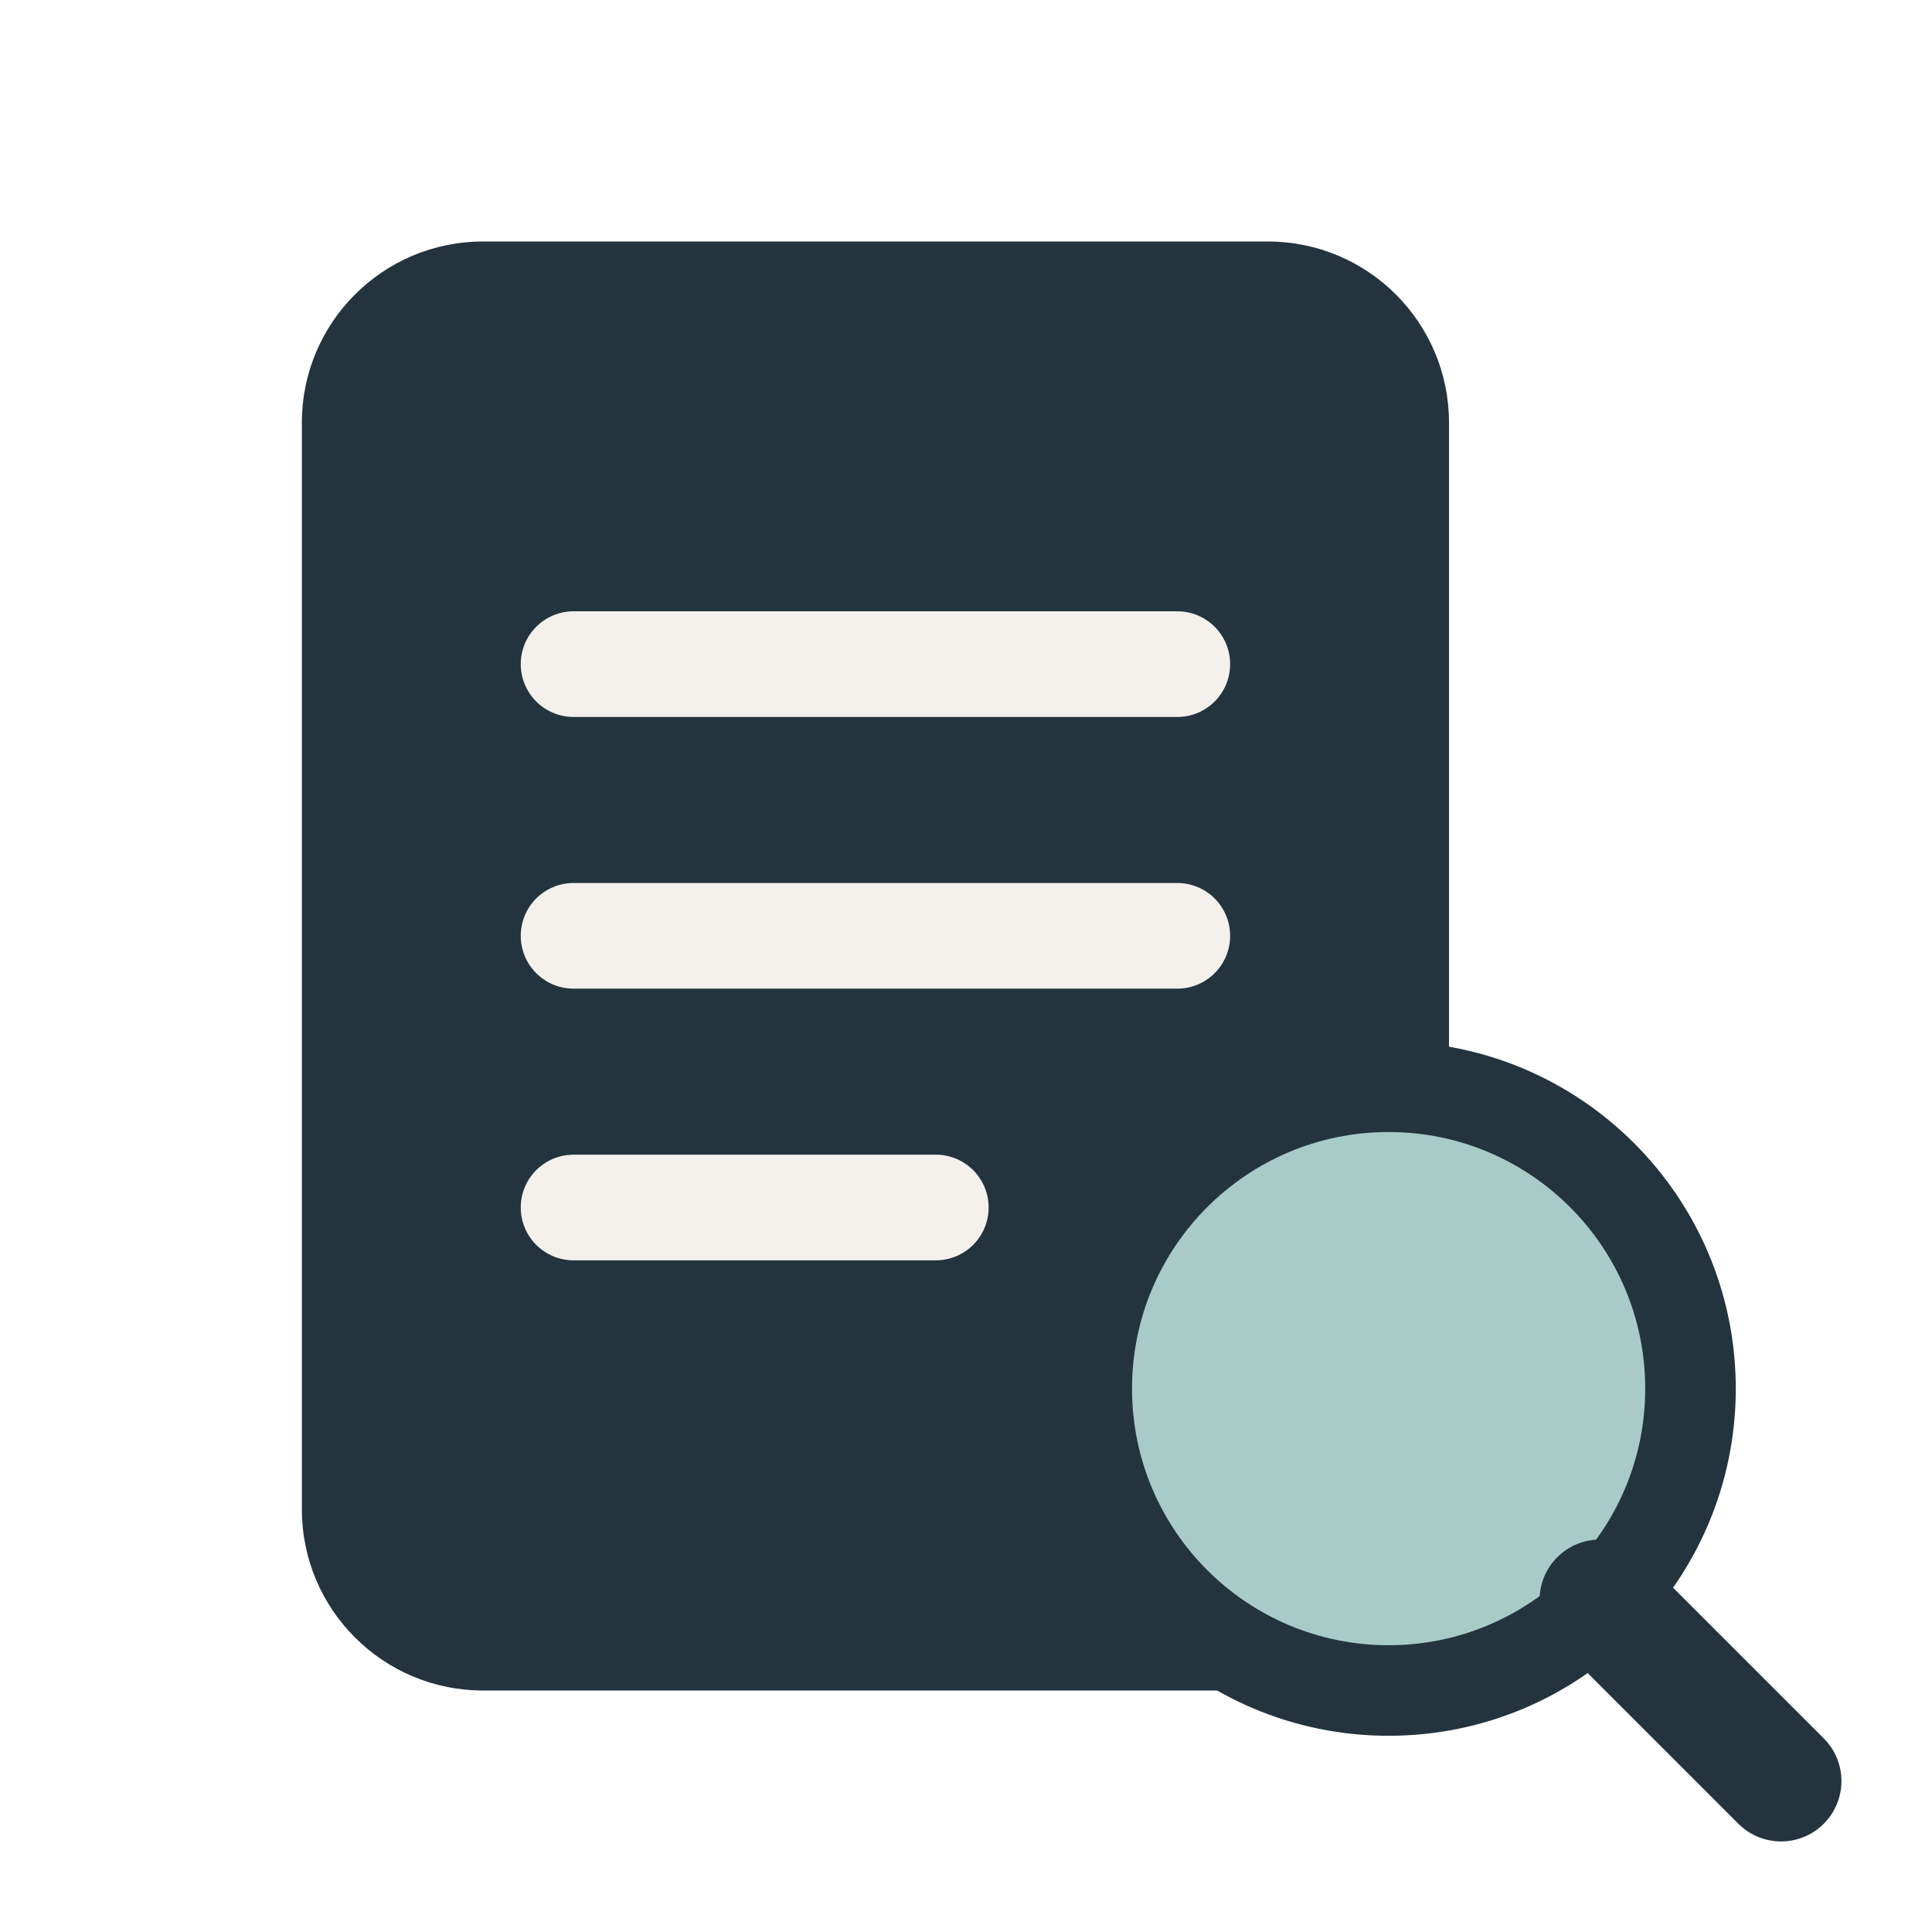
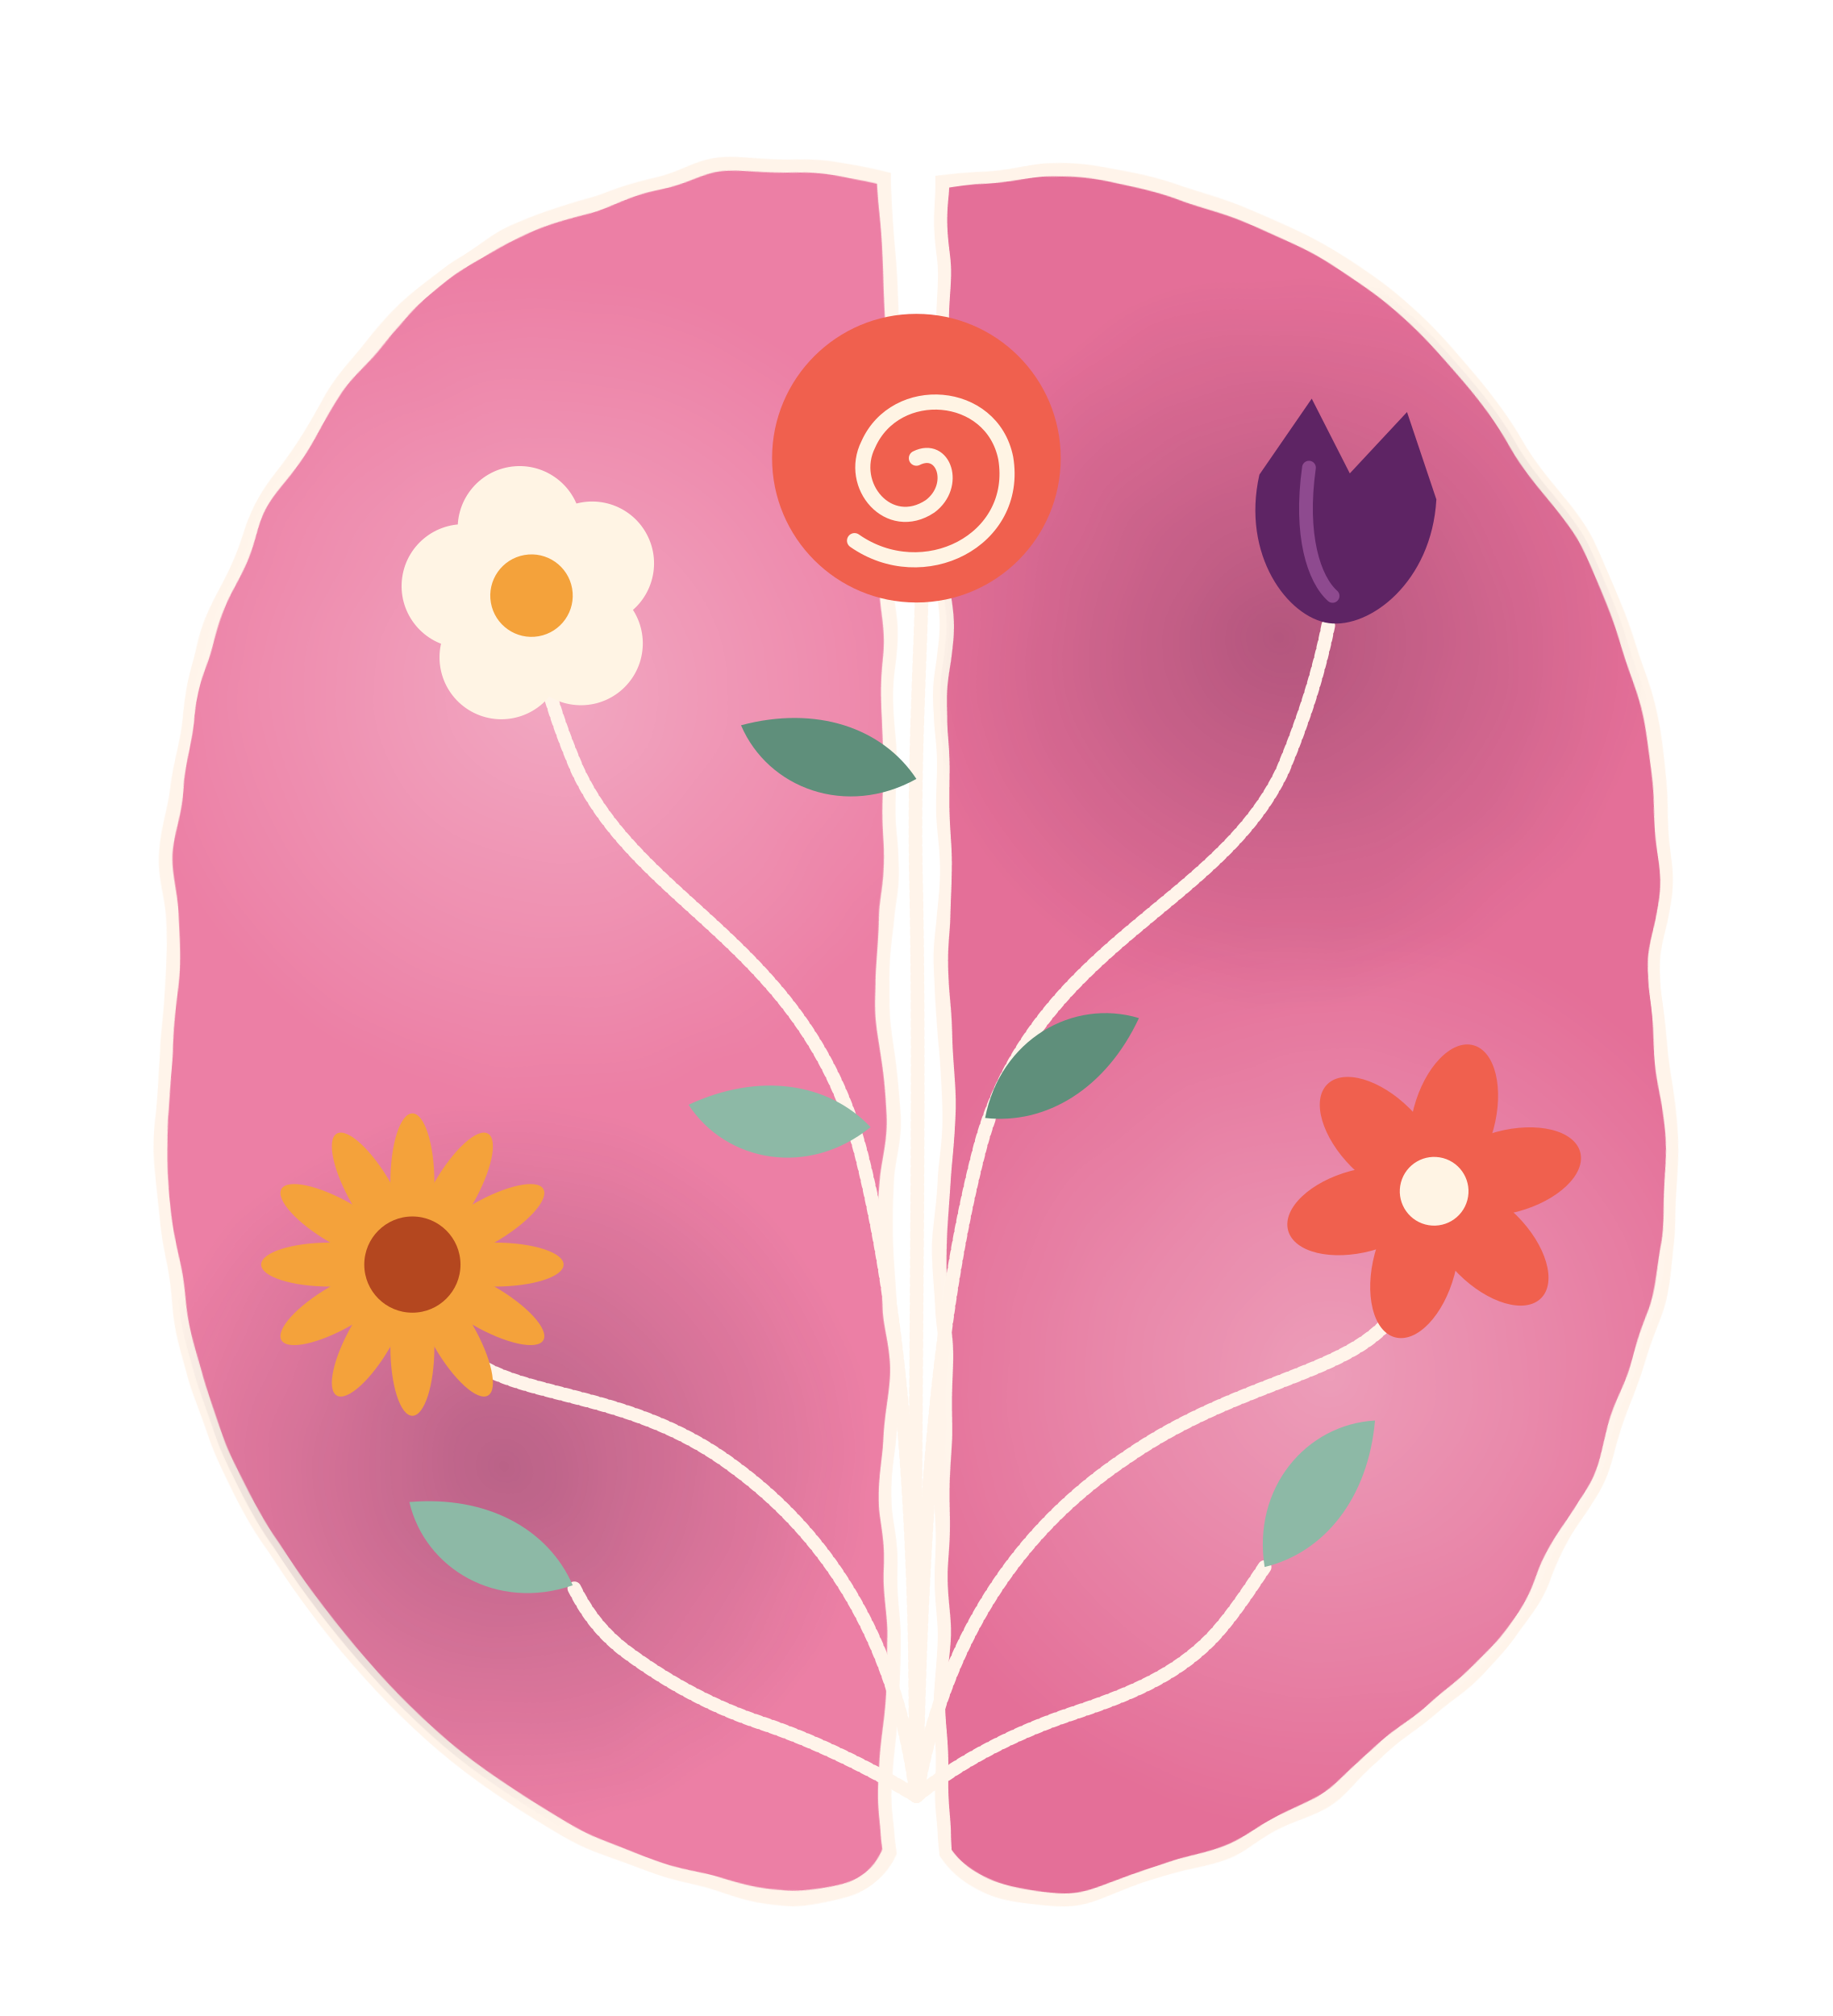
- <svg xmlns="http://www.w3.org/2000/svg" viewBox="0 0 64 64" role="img" aria-label="Session Notes">
-   <rect x="10" y="8" width="38" height="48" rx="6" fill="#23343F" />
-   <path d="M19 22h20M19 31h20M19 40h12" stroke="#F4F1EC" stroke-width="3.5" stroke-linecap="round" />
-   <circle cx="46" cy="46" r="10" fill="#A9CBC8" stroke="#23343F" stroke-width="3" />
-   <path d="M53 53l6 6" stroke="#23343F" stroke-width="4" stroke-linecap="round" />
+ <svg xmlns="http://www.w3.org/2000/svg" viewBox="0 0 400 440" role="img" aria-label="A brain whose tangled lines grow into flowers">
+   <defs>
+     <filter id="bb-wash" x="-5%" y="-5%" width="110%" height="110%">
+       <feTurbulence type="fractalNoise" baseFrequency="0.035" numOctaves="2" seed="7" />
+       <feDisplacementMap in="SourceGraphic" scale="5" />
+     </filter>
+     <radialGradient id="bb-light">
+       <stop offset="0" stop-color="#FFFFFF" stop-opacity="0.32" />
+       <stop offset="1" stop-color="#FFFFFF" stop-opacity="0" />
+     </radialGradient>
+     <radialGradient id="bb-shade">
+       <stop offset="0" stop-color="#2A0F33" stop-opacity="0.26" />
+       <stop offset="1" stop-color="#2A0F33" stop-opacity="0" />
+     </radialGradient>
+     <clipPath id="bb-brain">
+       <path d="M194,40 C150,30 98,46 72,90 C66,100 60,104 56,112 C42,140 36,170 38,204 C39,226 34,244 36,262 C40,296 46,318 60,338 C78,366 108,400 156,412 C174,417 188,414 194,404 Z" />
+       <path d="M206,40 C254,32 304,52 330,96 C336,106 342,110 346,118 C360,146 366,176 362,210 C360,232 366,250 364,268 C360,300 352,322 338,342 C320,370 288,402 244,412 C226,416 212,413 206,404 Z" />
+     </clipPath>
+   </defs>
+   <g filter="url(#bb-wash)">
+     <path d="M194,40 C150,30 98,46 72,90 C66,100 60,104 56,112 C42,140 36,170 38,204 C39,226 34,244 36,262 C40,296 46,318 60,338 C78,366 108,400 156,412 C174,417 188,414 194,404 Z" fill="#EC7FA5" stroke="#FFF4EA" stroke-width="3" />
+     <path d="M206,40 C254,32 304,52 330,96 C336,106 342,110 346,118 C360,146 366,176 362,210 C360,232 366,250 364,268 C360,300 352,322 338,342 C320,370 288,402 244,412 C226,416 212,413 206,404 Z" fill="#E46F98" stroke="#FFF4EA" stroke-width="3" />
+     <g clip-path="url(#bb-brain)">
+       <circle cx="120" cy="150" r="90" fill="url(#bb-light)" />
+       <circle cx="290" cy="300" r="100" fill="url(#bb-light)" />
+       <circle cx="280" cy="140" r="80" fill="url(#bb-shade)" />
+       <circle cx="110" cy="320" r="80" fill="url(#bb-shade)" />
+     </g>
+   </g>
+   <g fill="none" stroke="#FFF4EA" stroke-width="3" stroke-linecap="round" stroke-linejoin="round">
+     <path d="M200,392 C199,330 201,250 200,196 C199,160 202,132 201,118 C201,112 200,106 200,100" pathLength="1" stroke-dasharray="1" />
+     <path d="M200,392 C200,340 198,292 188,252 C176,206 140,198 126,168 C120,154 117,142 116,130" pathLength="1" stroke-dasharray="1" />
+     <path d="M200,392 C201,336 204,288 214,250 C226,206 266,198 280,168 C285,156 288,146 290,136" pathLength="1" stroke-dasharray="1" />
+     <path d="M200,392 C196,360 182,336 160,320 C136,302 110,306 100,294 C94,288 91,282 90,276" pathLength="1" stroke-dasharray="1" />
+     <path d="M200,392 C206,358 222,334 246,318 C272,300 298,300 306,284 C310,276 312,268 313,260" pathLength="1" stroke-dasharray="1" />
+     <path d="M200,392 C210,384 222,378 234,374 C246,370 256,366 264,358 C268,354 272,348 276,342" pathLength="1" stroke-dasharray="1" />
+     <path d="M200,392 C190,386 178,380 166,376 C154,372 144,366 136,360 C131,356 128,352 125,346" pathLength="1" stroke-dasharray="1" />
+   </g>
+   <g transform="translate(190,246) rotate(200) scale(1.5)">
+     <g>
+       <path d="M0,0 C6,-10 18,-12 26,-6 C18,2 8,4 0,0 Z" fill="#8DB9A6" />
+     </g>
+   </g>
+   <g transform="translate(215,244) rotate(-20) scale(1.5)">
+     <g>
+       <path d="M0,0 C6,-10 18,-12 26,-6 C18,2 8,4 0,0 Z" fill="#5F8F7B" />
+     </g>
+   </g>
+   <g transform="translate(200,170) rotate(210) scale(1.5)">
+     <g>
+       <path d="M0,0 C6,-10 18,-12 26,-6 C18,2 8,4 0,0 Z" fill="#5F8F7B" />
+     </g>
+   </g>
+   <g transform="translate(276,342) rotate(-40) scale(1.5)">
+     <g>
+       <path d="M0,0 C6,-10 18,-12 26,-6 C18,2 8,4 0,0 Z" fill="#8DB9A6" />
+     </g>
+   </g>
+   <g transform="translate(125,346) rotate(220) scale(1.5)">
+     <g>
+       <path d="M0,0 C6,-10 18,-12 26,-6 C18,2 8,4 0,0 Z" fill="#8DB9A6" />
+     </g>
+   </g>
+   <g transform="translate(200,100) rotate(0) scale(1.5)">
+     <g>
+       <circle r="21" fill="#F0604E" />
+       <path d="M0,0 c4,-2 6,4 2,7 c-6,4 -12,-3 -9,-9 c4,-9 18,-8 20,2 c2,12 -12,19 -22,12" fill="none" stroke="#FFF4E4" stroke-width="2.2" stroke-linecap="round" />
+     </g>
+   </g>
+   <g transform="translate(116,130) rotate(-10) scale(1.5)">
+     <g>
+       <ellipse cx="0" cy="-10" rx="9" ry="9" fill="#FFF4E4" transform="rotate(0.0)" />
+       <ellipse cx="0" cy="-10" rx="9" ry="9" fill="#FFF4E4" transform="rotate(72.0)" />
+       <ellipse cx="0" cy="-10" rx="9" ry="9" fill="#FFF4E4" transform="rotate(144.0)" />
+       <ellipse cx="0" cy="-10" rx="9" ry="9" fill="#FFF4E4" transform="rotate(216.0)" />
+       <ellipse cx="0" cy="-10" rx="9" ry="9" fill="#FFF4E4" transform="rotate(288.0)" />
+       <circle r="6" fill="#F4A23B" />
+     </g>
+   </g>
+   <g transform="translate(290,136) rotate(8) scale(1.5)">
+     <g>
+       <path d="M-13,-20 C-14,-8 -6,0 0,0 C6,0 14,-8 13,-20 L7,-32 L0,-22 L-7,-32 Z" fill="#5E2464" />
+       <path d="M-6,-22 C-6,-12 -3,-6 0,-4" fill="none" stroke="#8E4A8F" stroke-width="2" stroke-linecap="round" />
+     </g>
+   </g>
+   <g transform="translate(90,276) rotate(0) scale(1.5)">
+     <g>
+       <ellipse cx="0" cy="-12" rx="3.2" ry="10" fill="#F4A23B" transform="rotate(0.0)" />
+       <ellipse cx="0" cy="-12" rx="3.2" ry="10" fill="#F4A23B" transform="rotate(30.0)" />
+       <ellipse cx="0" cy="-12" rx="3.2" ry="10" fill="#F4A23B" transform="rotate(60.0)" />
+       <ellipse cx="0" cy="-12" rx="3.2" ry="10" fill="#F4A23B" transform="rotate(90.0)" />
+       <ellipse cx="0" cy="-12" rx="3.2" ry="10" fill="#F4A23B" transform="rotate(120.0)" />
+       <ellipse cx="0" cy="-12" rx="3.2" ry="10" fill="#F4A23B" transform="rotate(150.0)" />
+       <ellipse cx="0" cy="-12" rx="3.2" ry="10" fill="#F4A23B" transform="rotate(180.0)" />
+       <ellipse cx="0" cy="-12" rx="3.2" ry="10" fill="#F4A23B" transform="rotate(210.0)" />
+       <ellipse cx="0" cy="-12" rx="3.2" ry="10" fill="#F4A23B" transform="rotate(240.0)" />
+       <ellipse cx="0" cy="-12" rx="3.2" ry="10" fill="#F4A23B" transform="rotate(270.0)" />
+       <ellipse cx="0" cy="-12" rx="3.2" ry="10" fill="#F4A23B" transform="rotate(300.0)" />
+       <ellipse cx="0" cy="-12" rx="3.2" ry="10" fill="#F4A23B" transform="rotate(330.0)" />
+       <circle r="7" fill="#B4471F" />
+     </g>
+   </g>
+   <g transform="translate(313,260) rotate(15) scale(1.5)">
+     <g>
+       <ellipse cx="0" cy="-11" rx="6" ry="11" fill="#F0604E" transform="rotate(0.0)" />
+       <ellipse cx="0" cy="-11" rx="6" ry="11" fill="#F0604E" transform="rotate(60.0)" />
+       <ellipse cx="0" cy="-11" rx="6" ry="11" fill="#F0604E" transform="rotate(120.0)" />
+       <ellipse cx="0" cy="-11" rx="6" ry="11" fill="#F0604E" transform="rotate(180.0)" />
+       <ellipse cx="0" cy="-11" rx="6" ry="11" fill="#F0604E" transform="rotate(240.0)" />
+       <ellipse cx="0" cy="-11" rx="6" ry="11" fill="#F0604E" transform="rotate(300.0)" />
+       <circle r="5" fill="#FFF4E4" />
+     </g>
+   </g>
</svg>
